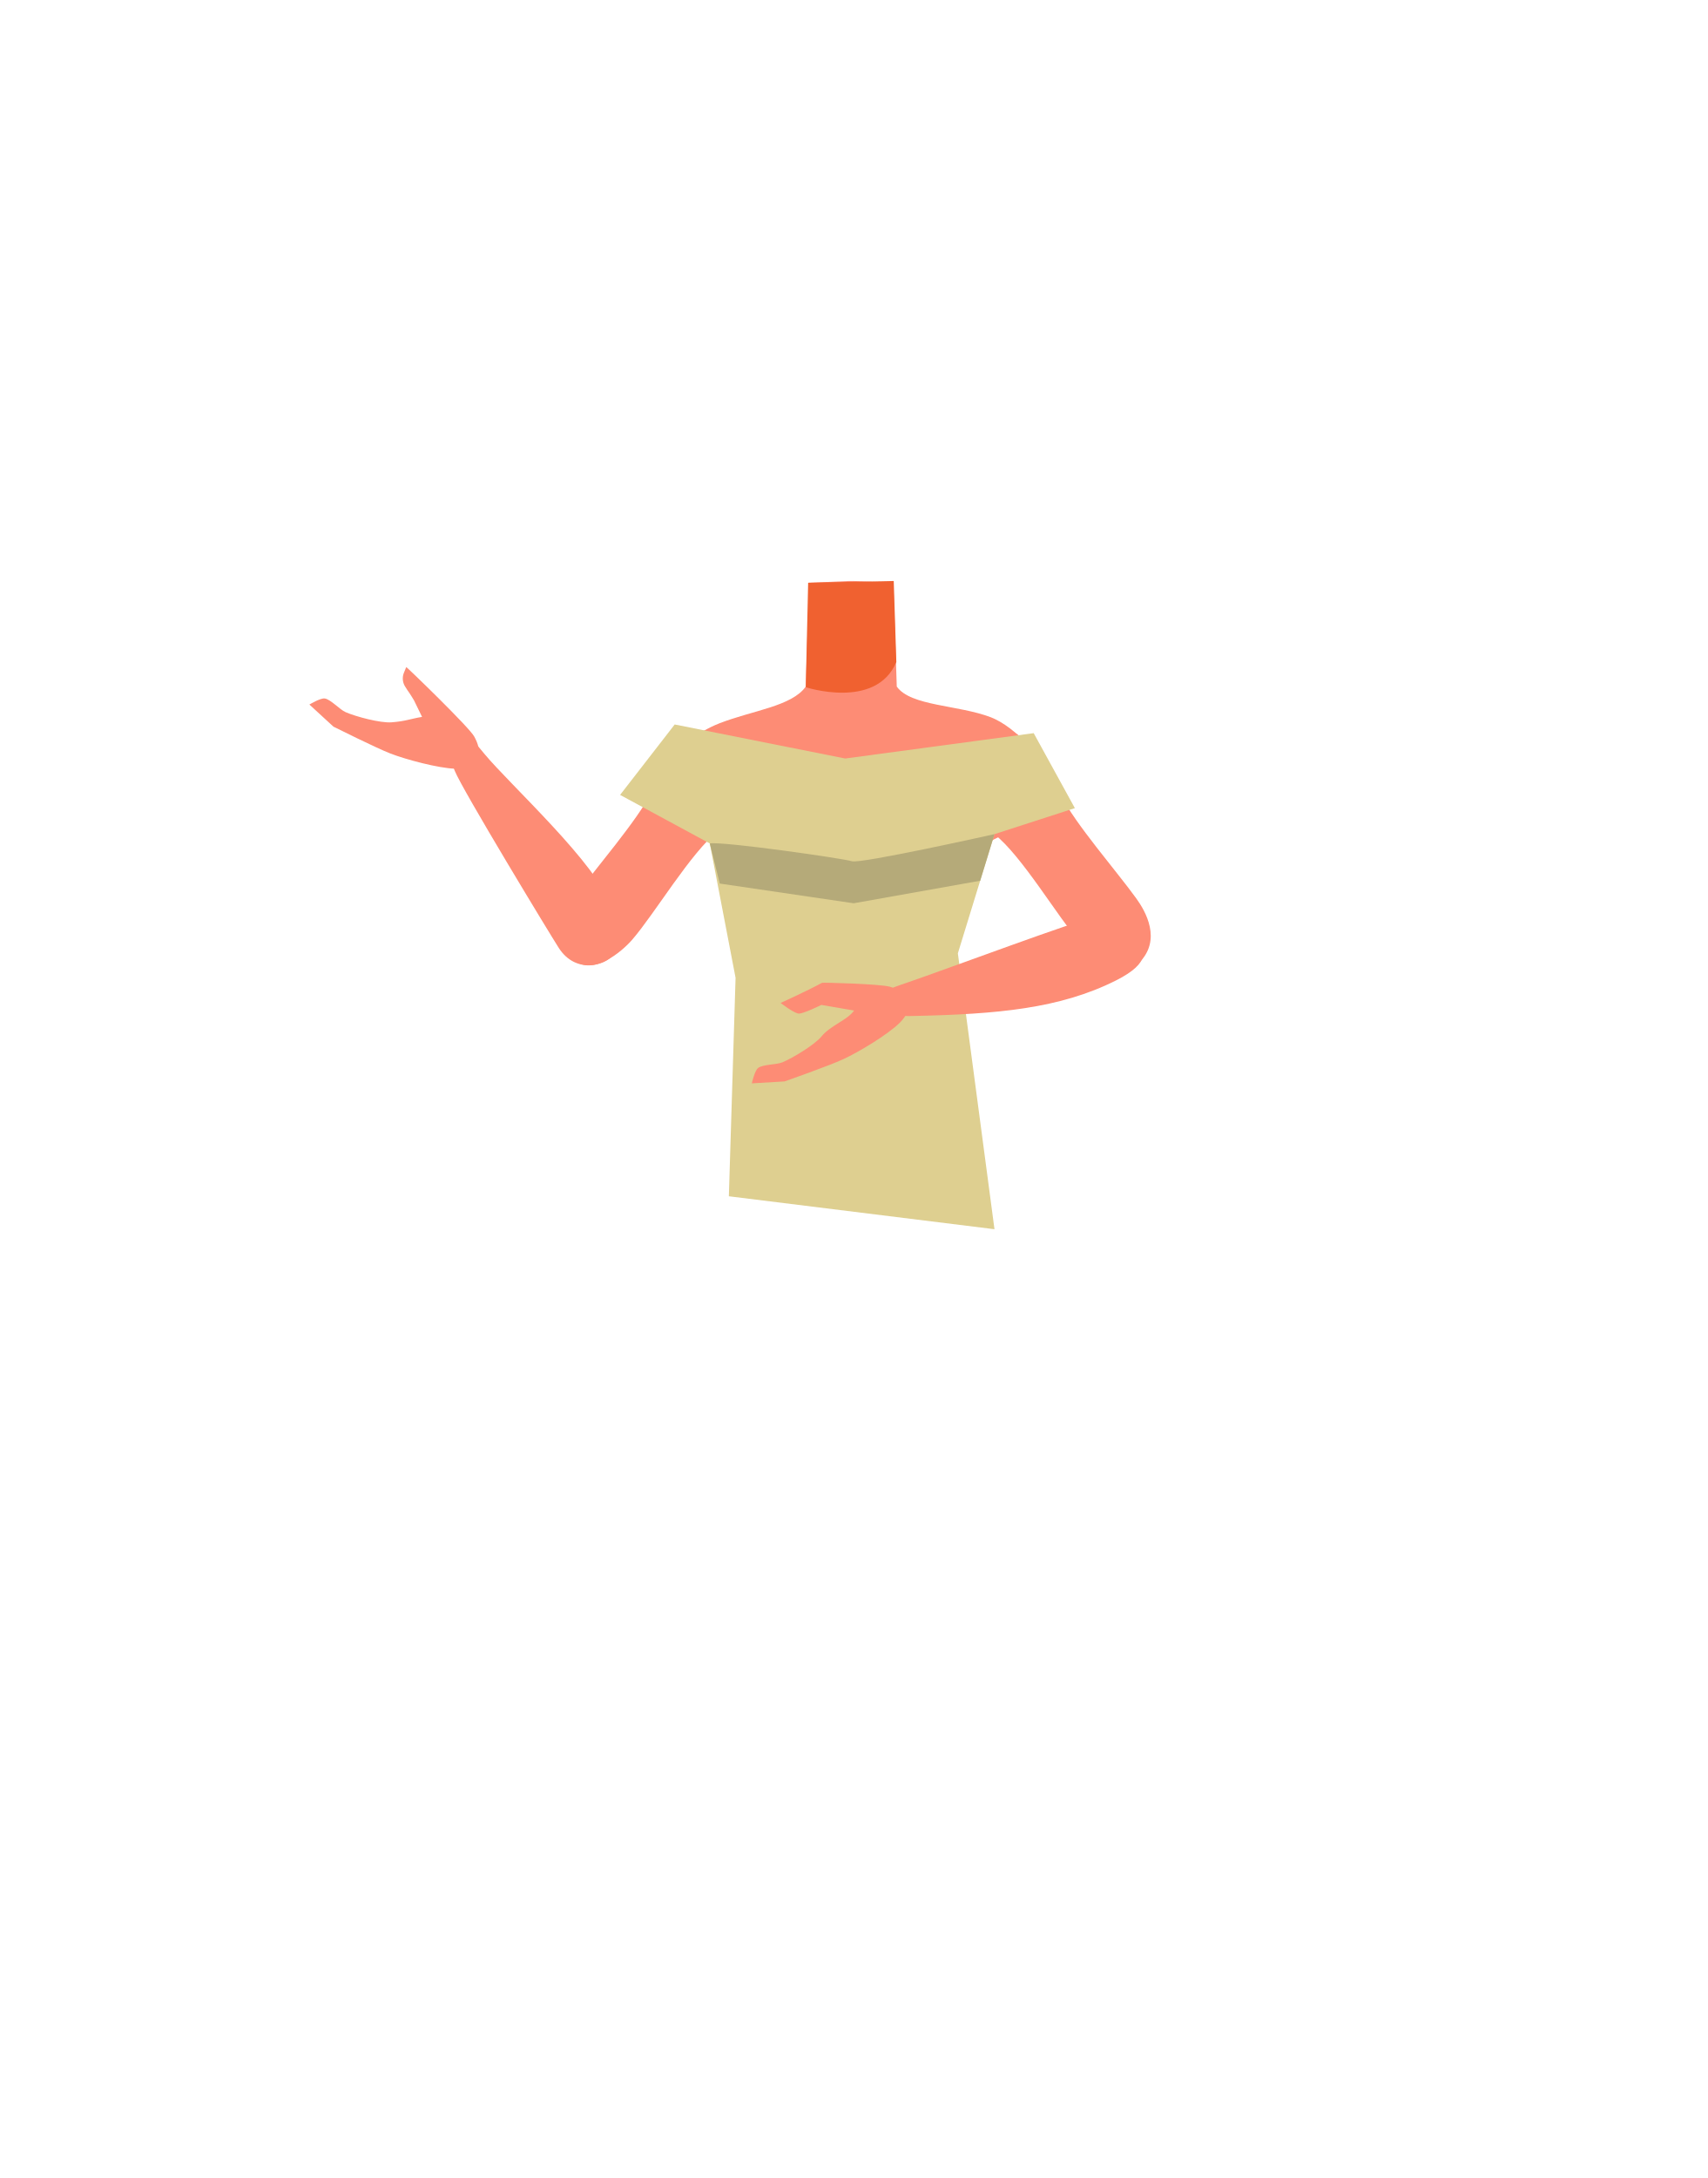
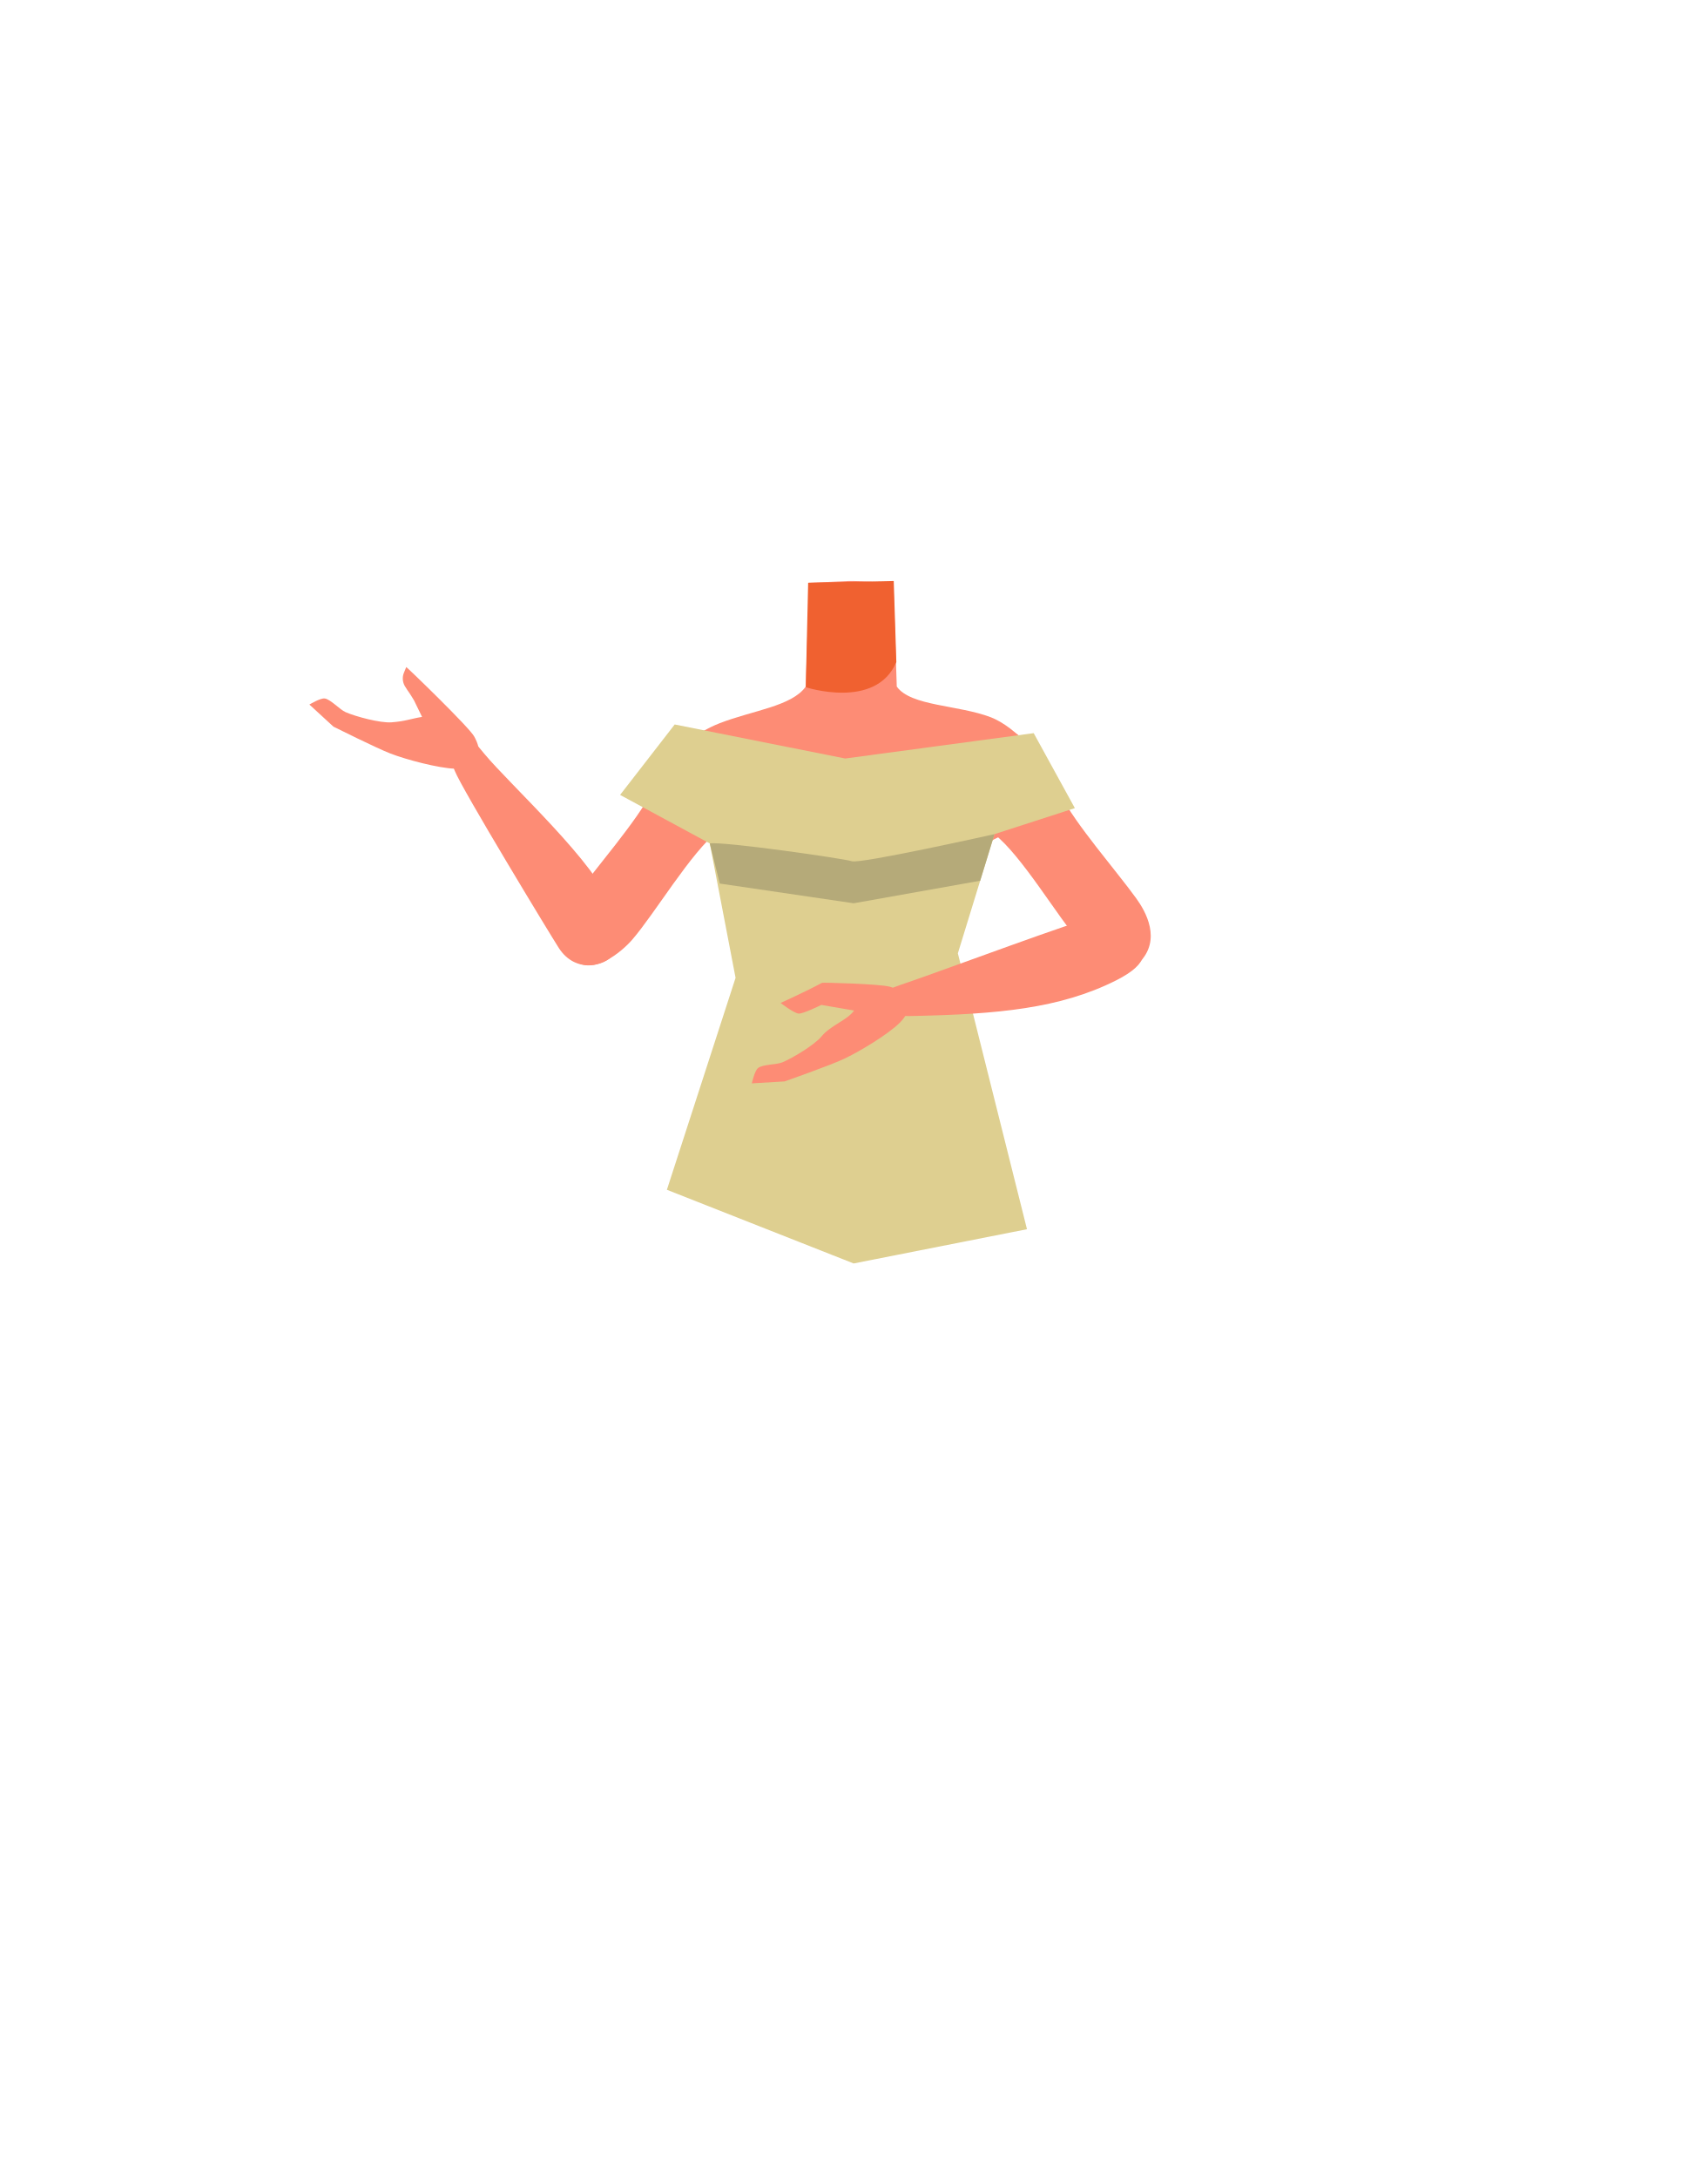
<svg xmlns="http://www.w3.org/2000/svg" version="1.1" id="Calque_1" x="0px" y="0px" viewBox="0 0 788 1005" style="enable-background:new 0 0 788 1005;" xml:space="preserve">
  <style type="text/css">
	.st0{fill:#FD8C75;}
	.st1{fill:#F06130;}
	.st2{fill:#DECF90;}
	.st3{fill:#B5AA79;}
</style>
  <g id="Calque_10">
    <path class="st0" d="M393,419.1c-5.5-3.6-8-0.6-13.7,2.5c-9.8,5.4-15.8,23.7-26.7,26.2c-3.9,0.9-12.7-15.1-13.7-21.3   c-1.5-9.3,2.5-27.5-8.4-36.9c-9.2-7.9-21.5-3.7-25.5-16.3c-7-22,17.3-35.8,27.2-39.6c15.2-5.9,33.3-7.8,39.7-16.9l0.9-27.7   l0.7-20.2l18.3-0.8h2.2l18.3,0.8l0.7,20.2l0.9,27.7c6.4,9.1,28.4,8.4,43.5,14.2c10,3.9,30.4,20.4,23.4,42.4   c-4,12.6-16.2,8.4-25.5,16.3c-10.9,9.3-19.2,27.1-20.8,36.4c-1,6.2-13.3,15.2-17.2,14.4c-10.8-2.5-1.1-13.5-10.8-18.8   C401,418.5,398.5,415.5,393,419.1" />
    <path class="st1" d="M371.9,317.1c0,0,32.4,10.6,41.8-11.6l-1.2-37.4l-39.5,0.8L371.9,317.1z" />
    <path class="st0" d="M357.4,352.5c-4.3,21.5-18,24.7-25.9,30.9c-12.6,9.9-29.3,38.2-39.7,50.2c-4.9,5.7-18.5,17-27.1,9.2l-3.8-2.5   c-10.6-10.6,0.9-21.4,5.1-27.3c8.6-12,28.3-34.5,34.9-47.8c4.9-9.9,9.8-18.1,25.3-27.2c0,0,16.9-9.5,27.9-2.4   C361,340.2,359.2,343.6,357.4,352.5L357.4,352.5z" />
    <path class="st0" d="M282.5,441.1c9.9-13.6,1-17.2-0.8-23.2c-5.3-18.5-46.6-56.1-58-69.9c-6.5-7.8-9.7-12.2-14.7-8.8   c-4.6,3.1-0.6,12.7,0.9,16.5c3.3,8.4,44.2,75.8,48,81.7C265.9,449.8,279.6,445.1,282.5,441.1z" />
    <path class="st0" d="M187.5,307.8l-1.1,2.7c-0.8,2-0.6,4.2,0.4,6c0.4,0.7,0.8,1.3,1.2,1.9c1.2,1.6,3.1,4.8,3.1,4.8l3.7,7.6   c-5.5,0.9-7.5,2-14.1,2.5c-5.1,0.4-16.4-2.6-21.2-4.7c-2.6-1.1-6.9-5.9-9.6-6.3c-2-0.3-7.1,2.8-7.1,2.8l11.1,10.2   c0,0,19.6,9.8,26.3,12.4c7.2,2.8,22.3,6.8,29.8,7c2.4,0,7.2,0.1,9.9-4.2c2.4-3.7,0.4-8-1-10.6C216.9,335.9,187.9,307.9,187.5,307.8   z" />
    <path class="st0" d="M433,354c4.3,21.5,18,24.7,25.9,30.9c12.6,9.8,29.3,38.2,39.7,50.2c4.9,5.7,18.5,17,27.1,9.2l0,0   c10.7-10.6,3-23.9-1.3-29.8c-8.6-12-28.3-34.5-34.9-47.8c-4.9-9.9-7.6-20.7-23.1-29.8c0,0-15.3-10.2-26.3-3   C433.2,338.6,431.3,345.1,433,354L433,354z" />
-     <polyline class="st2" points="459,567.2 442.1,439.9 459,384.9 496.1,372.9 477.1,338.3 390.1,350 311.4,334.3 286.2,366.8    327.6,389.2 339.5,451.2 336.4,552  " />
+     <polygon class="st2" points="474,567.2 442.1,439.9 459,384.9 496.1,372.9 477.1,338.3 390.1,350 311.4,334.3 286.2,366.8    327.6,389.2 339.5,451.2 307.8,549 394,583  " />
    <path class="st3" d="M327.6,389.2c5.5-1.1,61.6,6.9,65.6,8.2s65.8-12.5,65.8-12.5l-6.6,21.5L394,416.8l-61.8-9.1L327.6,389.2" />
    <path class="st0" d="M526.5,434.3c-3.9-14.5-15.2-11.8-21.4-11c-6.7,0.9-68.8,24.1-85.8,29.9c-9.6,3.3-14.8,4.8-13.4,10.7   c1.3,5.3,11.7,5,15.8,4.9c38.5-0.8,67.6-3.4,93.4-16.4C532,443.9,527.5,438,526.5,434.3z" />
    <path class="st0" d="M379.4,453.5c-7.6,4.1-19.1,9.3-19.1,9.3s5.9,4.6,8.3,4.9c2,0.2,10.5-4,10.5-4l15.1,2.6   c-3.2,4.5-10.8,6.8-15,11.9c-3.2,3.9-13.3,10-18.1,12c-2.6,1.1-9,0.9-11.2,2.6c-1.6,1.2-2.9,7.1-2.9,7.1l15.1-0.9   c0,0,20.6-7.2,27.2-10.3c7-3.2,20.4-11.3,25.8-16.6c1.7-1.7,5-5.1,3.9-10.1c-1-4.3-5.4-5.8-8.3-6.7   C406,454,379.7,453.3,379.4,453.5z" />
  </g>
</svg>
